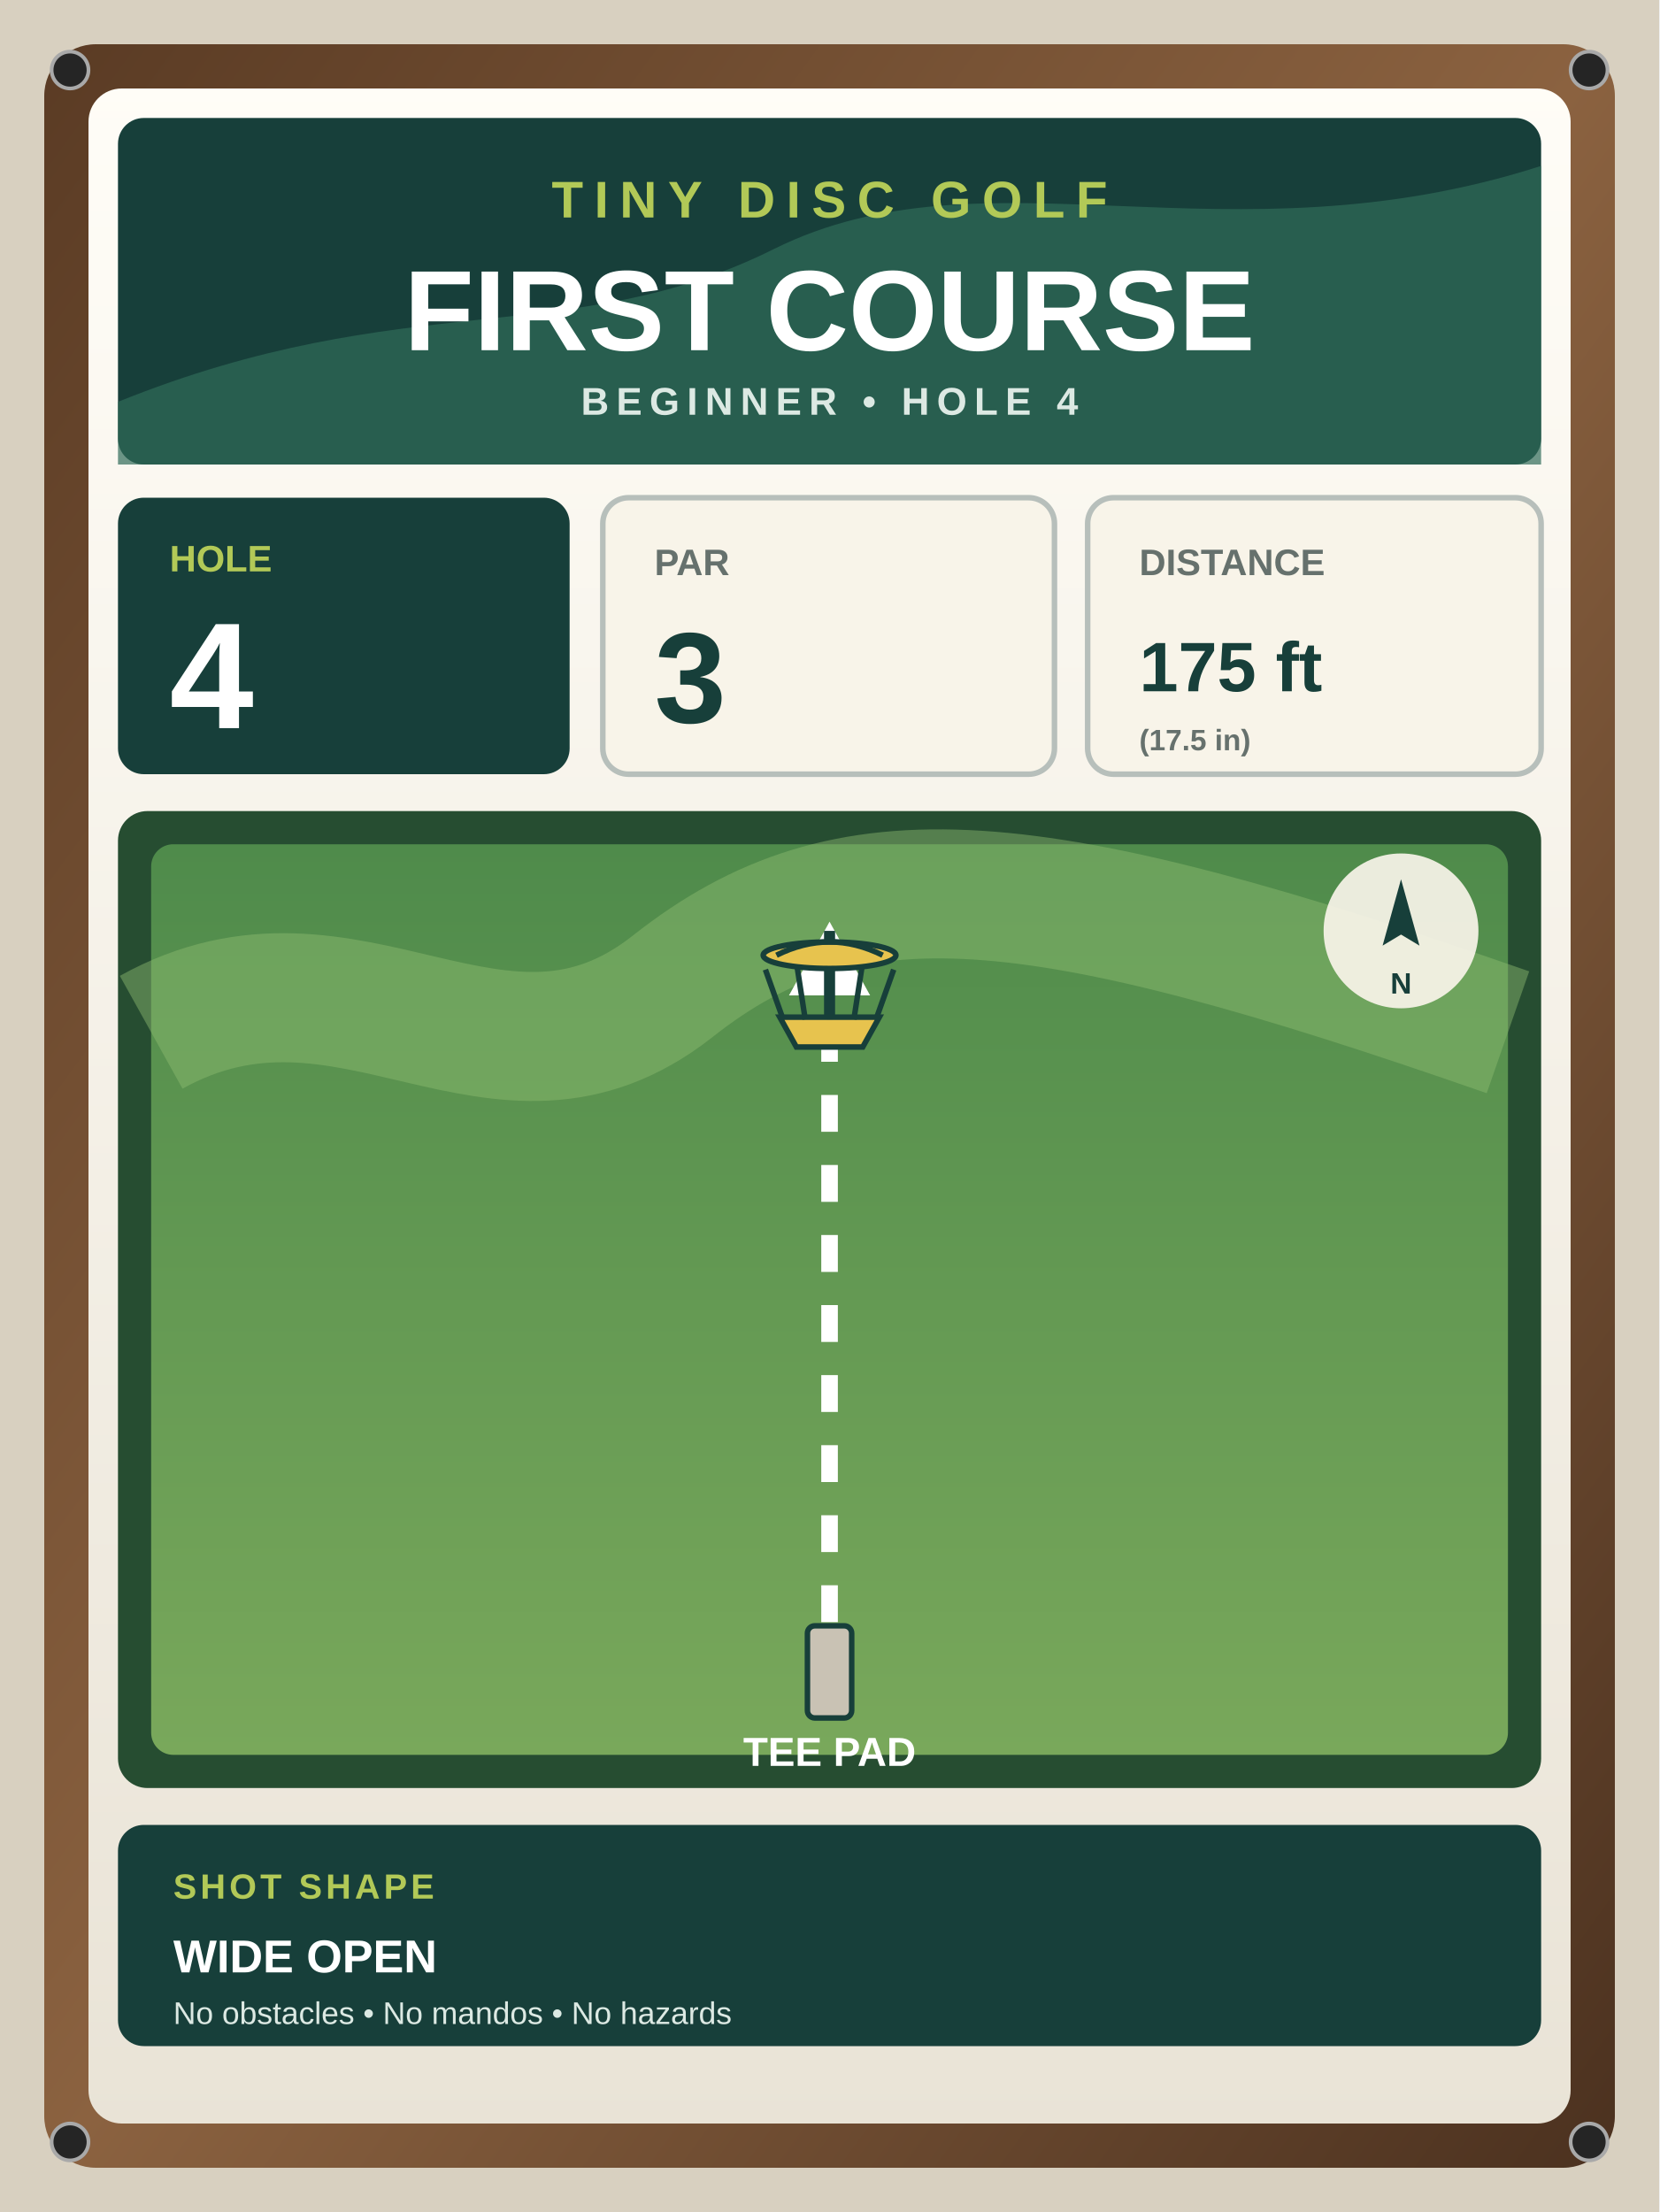
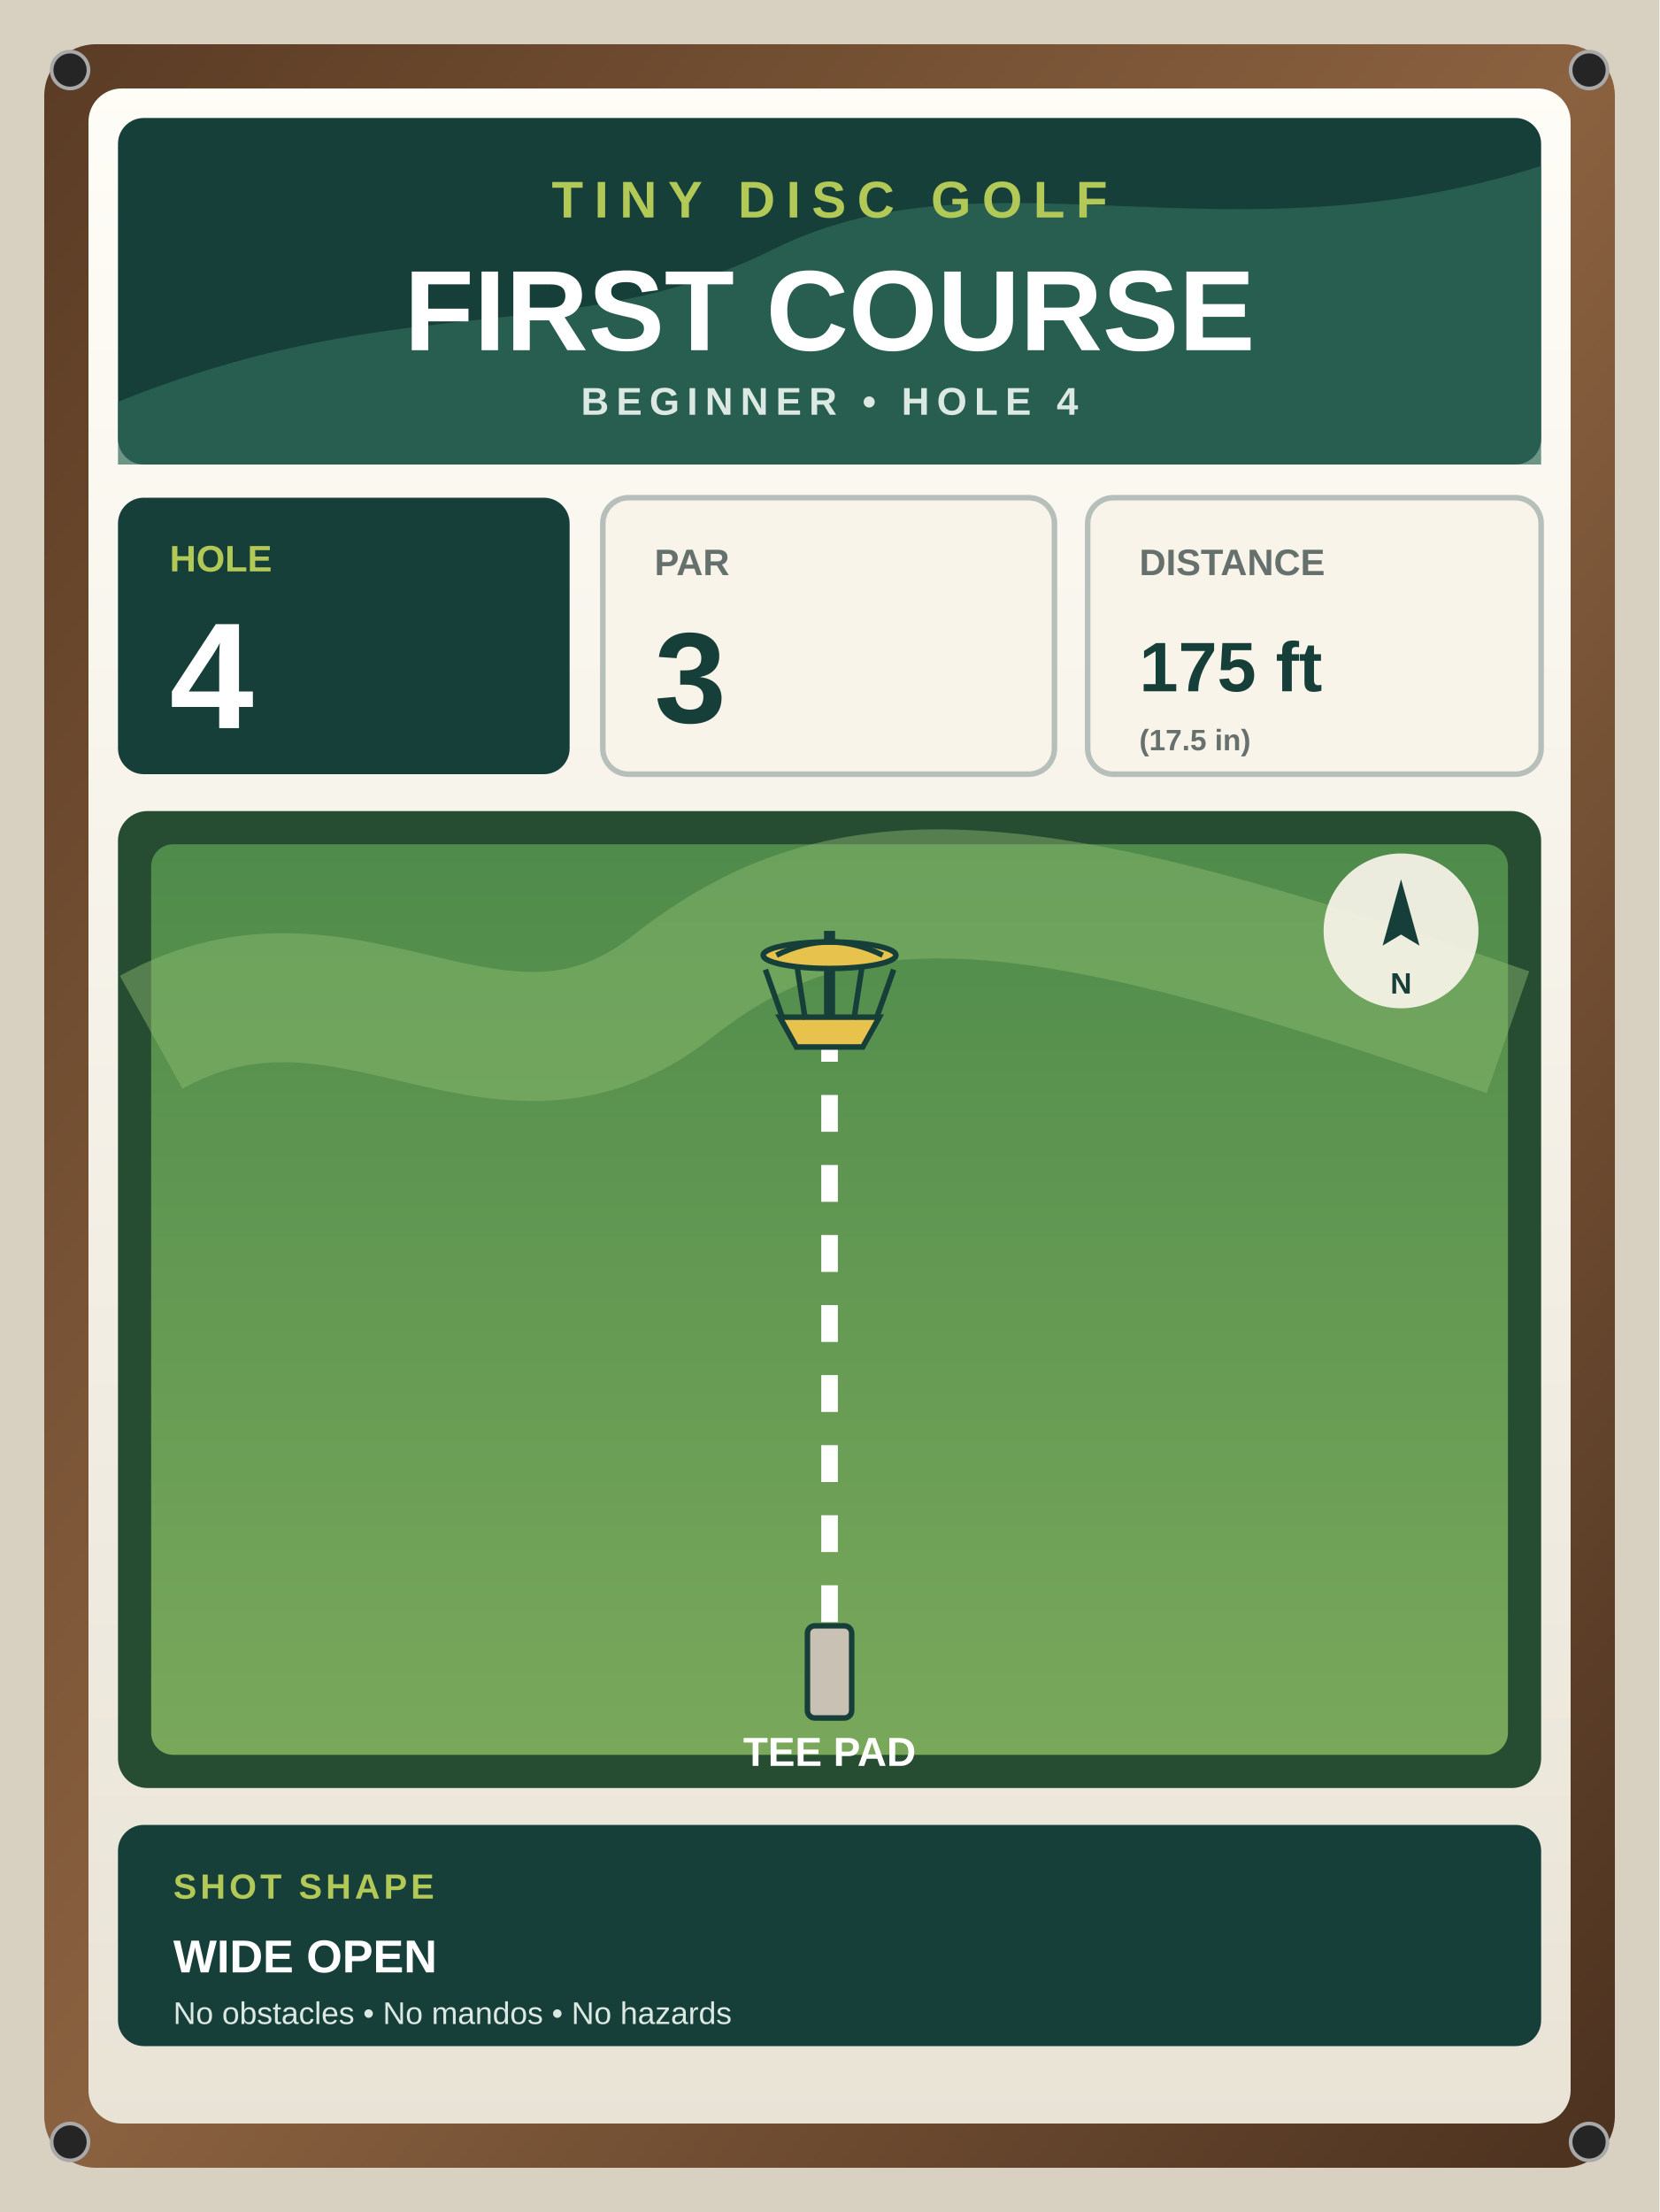
<svg xmlns="http://www.w3.org/2000/svg" viewBox="0 0 900 1200" role="img" aria-labelledby="title">
  <defs>
    <linearGradient id="wood" x1="0" x2="1" y1="0" y2="1">
      <stop stop-color="#5a3b24" />
      <stop offset=".5" stop-color="#8b6240" />
      <stop offset="1" stop-color="#4b311f" />
    </linearGradient>
    <linearGradient id="paper" x1="0" x2="0" y1="0" y2="1">
      <stop stop-color="#fffdf7" />
      <stop offset="1" stop-color="#e9e3d6" />
    </linearGradient>
    <linearGradient id="fairway" x1="0" x2="0" y1="0" y2="1">
      <stop stop-color="#4f8b4b" />
      <stop offset="1" stop-color="#79a85b" />
    </linearGradient>
  </defs>
  <rect width="900" height="1200" fill="#d8d0c0" />
  <rect x="24" y="24" width="852" height="1152" rx="28" fill="url(#wood)" />
  <rect x="48" y="48" width="804" height="1104" rx="18" fill="url(#paper)" />
  <rect x="64" y="64" width="772" height="188" rx="14" fill="#173f3a" />
  <path d="M64 218 C220 155 310 190 420 135 C535 78 665 145 836 90 L836 252 L64 252 Z" fill="#2f6b58" opacity=".7" />
  <text x="450" y="118" text-anchor="middle" font-family="Arial,sans-serif" font-size="28" font-weight="800" letter-spacing="6" fill="#b2c957">TINY DISC GOLF</text>
  <text x="450" y="190" text-anchor="middle" font-family="Arial,sans-serif" font-size="62" font-weight="900" fill="#fff">FIRST COURSE</text>
  <text x="450" y="225" text-anchor="middle" font-family="Arial,sans-serif" font-size="21" font-weight="700" letter-spacing="4" fill="#dce9e3">BEGINNER • HOLE 4</text>
  <rect x="64" y="270" width="245" height="150" rx="14" fill="#173f3a" />
  <text x="92" y="310" font-family="Arial,sans-serif" font-size="20" font-weight="800" fill="#b2c957">HOLE</text>
  <text x="92" y="395" font-family="Arial,sans-serif" font-size="82" font-weight="900" fill="#fff">4</text>
  <rect x="327" y="270" width="245" height="150" rx="14" fill="#f8f4e9" stroke="#b7bfbb" stroke-width="3" />
  <text x="355" y="312" font-family="Arial,sans-serif" font-size="20" font-weight="800" fill="#66716d">PAR</text>
  <text x="355" y="392" font-family="Arial,sans-serif" font-size="70" font-weight="900" fill="#173f3a">3</text>
  <rect x="590" y="270" width="246" height="150" rx="14" fill="#f8f4e9" stroke="#b7bfbb" stroke-width="3" />
  <text x="618" y="312" font-family="Arial,sans-serif" font-size="20" font-weight="800" fill="#66716d">DISTANCE</text>
  <text x="618" y="375" font-family="Arial,sans-serif" font-size="38" font-weight="900" fill="#173f3a">175 ft</text>
  <text x="618" y="407" font-family="Arial,sans-serif" font-size="16" font-weight="700" fill="#66716d">(17.5 in)</text>
  <rect x="64" y="440" width="772" height="530" rx="16" fill="#264d31" />
  <rect x="82" y="458" width="736" height="494" rx="12" fill="url(#fairway)" />
  <path d="M82 560 C190 500 270 610 365 535 S560 470 818 560" fill="none" stroke="#8fbc70" stroke-width="70" opacity=".45" />
  <rect x="438" y="882" width="24" height="50" rx="4" fill="#c9c2b4" stroke="#173f3a" stroke-width="3" />
  <text x="450" y="958" text-anchor="middle" font-family="Arial,sans-serif" font-size="22" font-weight="900" fill="#fff">TEE PAD</text>
  <path d="M450 880 C450 760 450 650 450 540" fill="none" stroke="#fff" stroke-width="9" stroke-dasharray="20 18" />
-   <polygon points="450,500 428,540 472,540" fill="#fff" />
  <g transform="translate(450 505) scale(.6)">
    <rect x="-5" y="0" width="10" height="80" fill="#173f3a" />
    <path d="M-45 78 L45 78 L30 105 L-30 105 Z" fill="#e7c34e" stroke="#173f3a" stroke-width="5" />
    <path d="M-42 80 L-58 35 M-22 80 L-30 28 M0 80 L0 24 M22 80 L30 28 M42 80 L58 35" stroke="#173f3a" stroke-width="5" />
    <ellipse cx="0" cy="22" rx="60" ry="12" fill="#e7c34e" stroke="#173f3a" stroke-width="5" />
    <path d="M-48 22 Q0 -2 48 22" fill="none" stroke="#173f3a" stroke-width="5" />
  </g>
  <g transform="translate(760 505)">
    <circle r="42" fill="#f8f4e9" opacity=".92" />
    <path d="M0 -28 L10 8 L0 2 L-10 8 Z" fill="#173f3a" />
    <text x="0" y="34" text-anchor="middle" font-family="Arial,sans-serif" font-size="16" font-weight="900" fill="#173f3a">N</text>
  </g>
  <rect x="64" y="990" width="772" height="120" rx="14" fill="#173f3a" />
  <text x="94" y="1030" font-family="Arial,sans-serif" font-size="19" font-weight="900" letter-spacing="2" fill="#b2c957">SHOT SHAPE</text>
  <text x="94" y="1070" font-family="Arial,sans-serif" font-size="25" font-weight="800" fill="#fff">WIDE OPEN</text>
  <text x="94" y="1098" font-family="Arial,sans-serif" font-size="17" fill="#dce9e3">No obstacles • No mandos • No hazards</text>
  <g fill="#252525" stroke="#a9a9a9" stroke-width="2">
    <circle cx="38" cy="38" r="10" />
    <circle cx="862" cy="38" r="10" />
    <circle cx="38" cy="1162" r="10" />
    <circle cx="862" cy="1162" r="10" />
  </g>
</svg>
